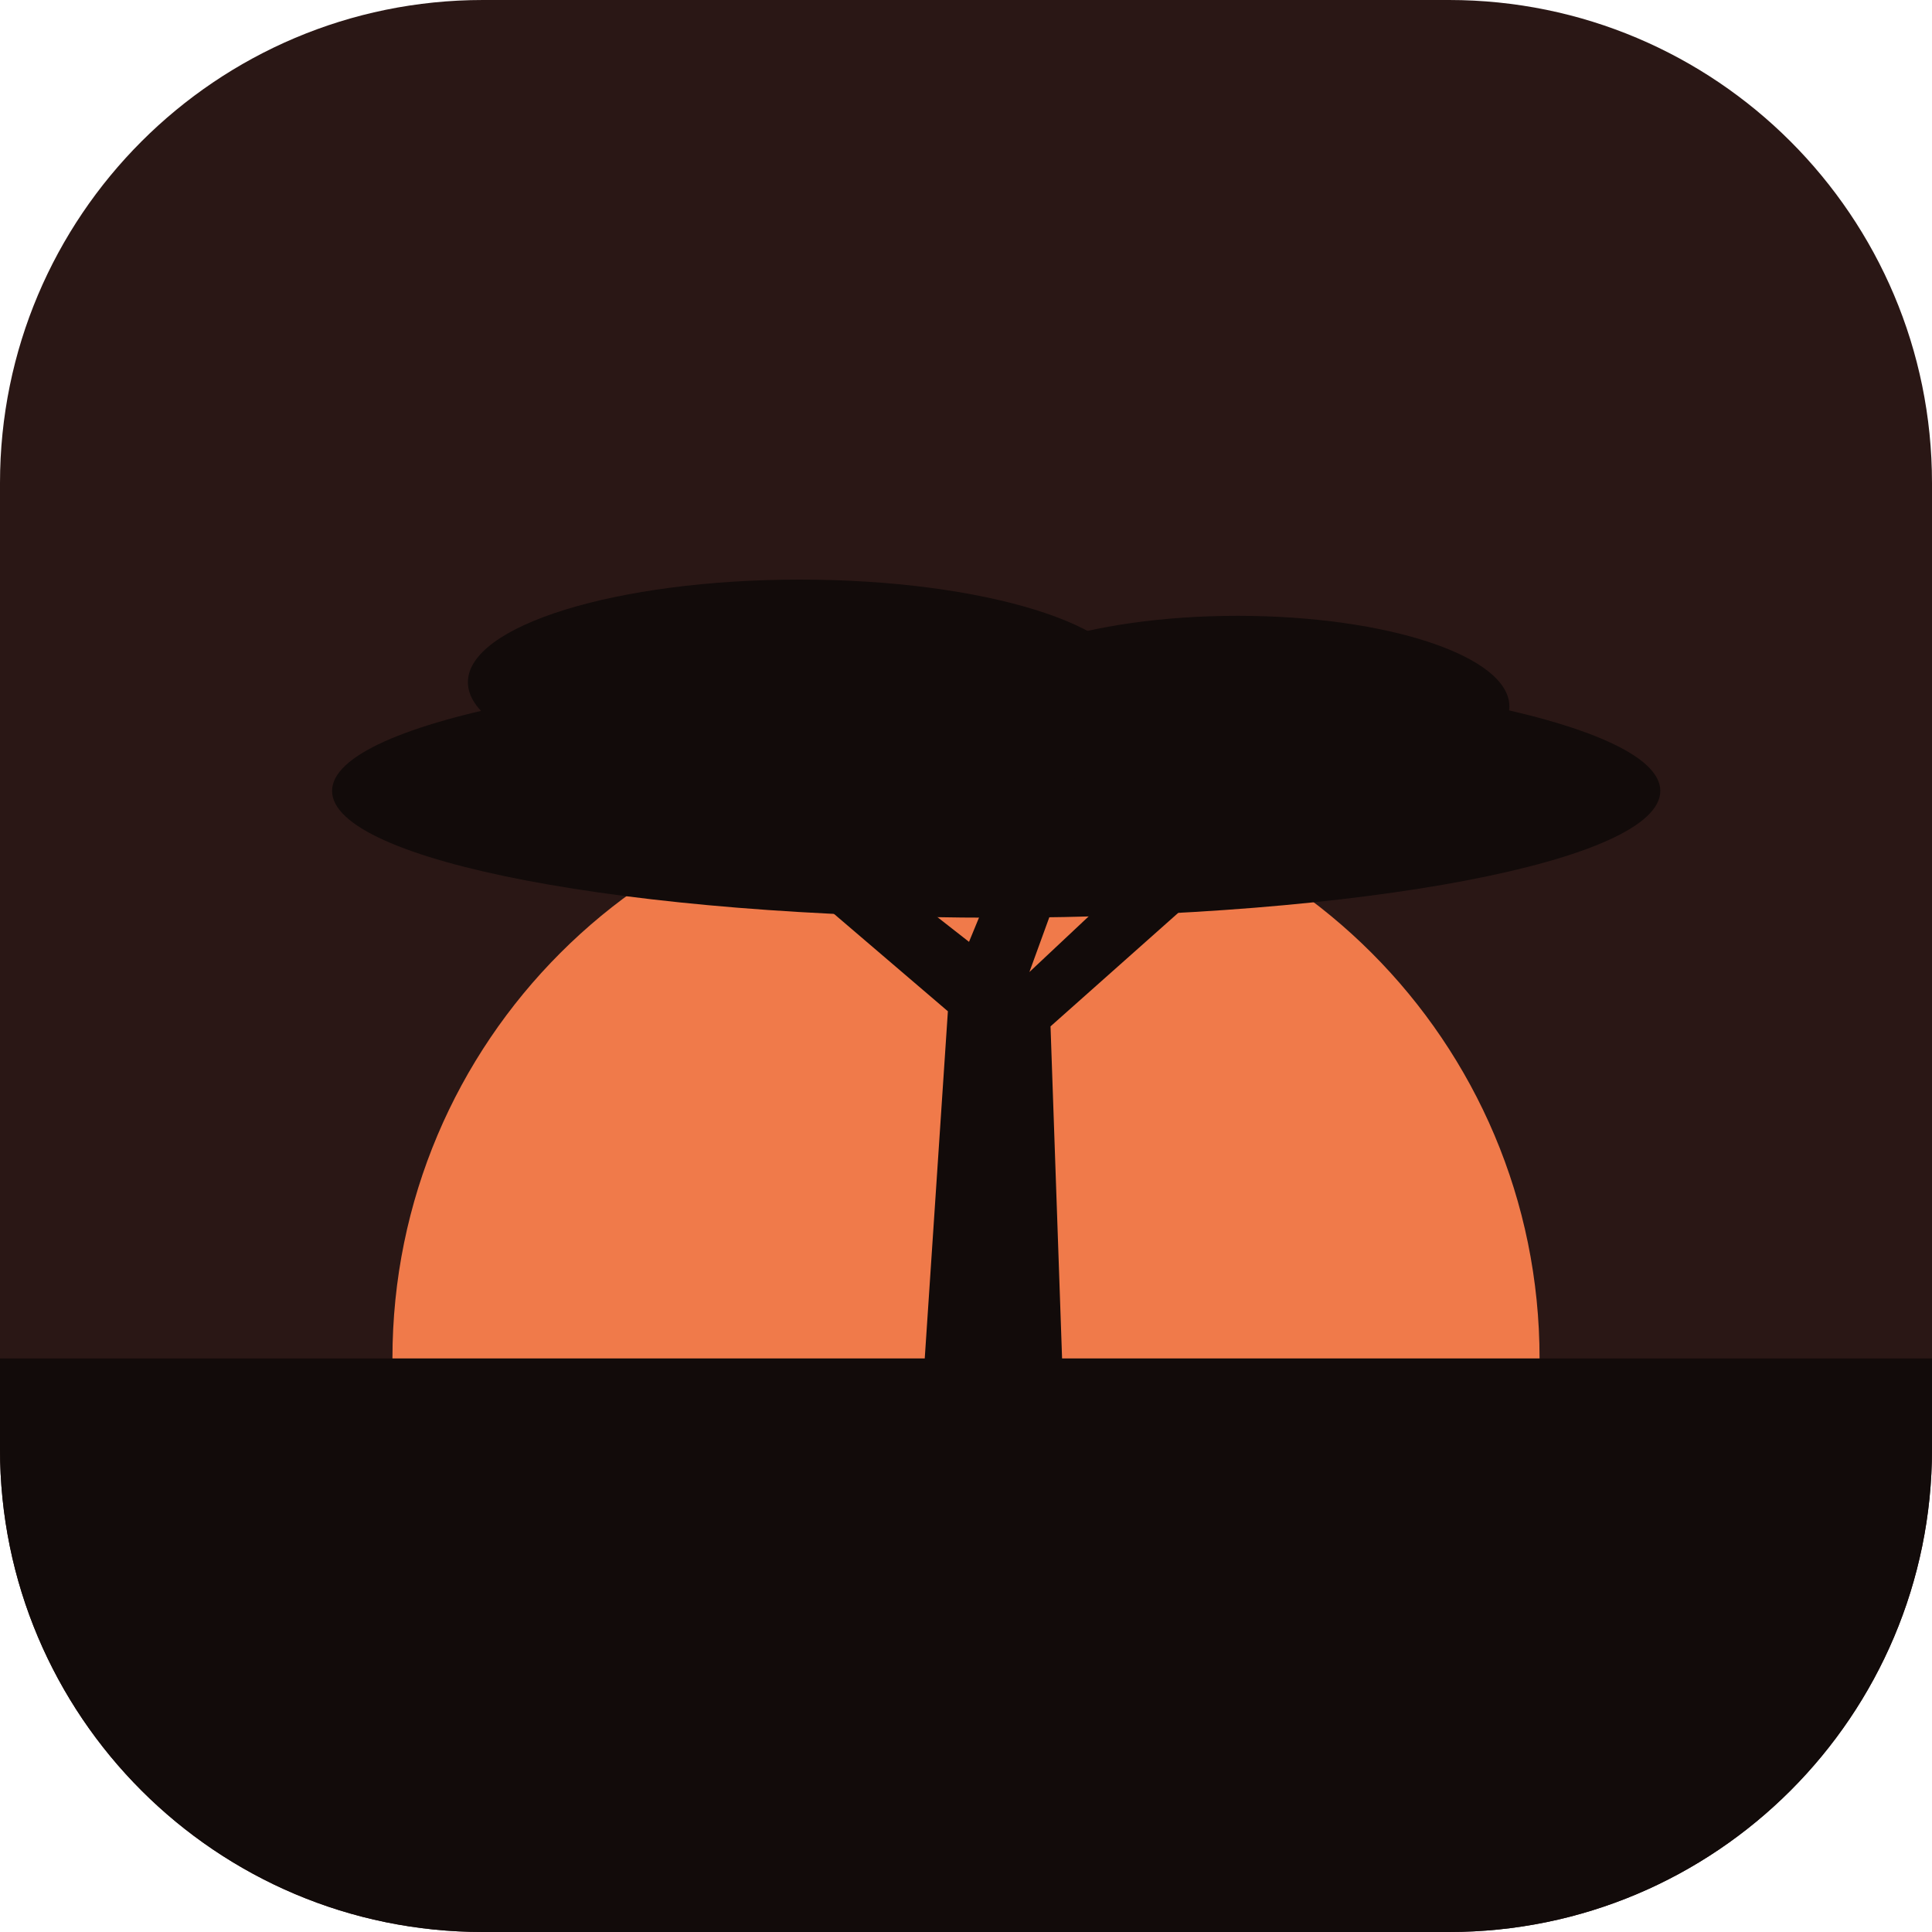
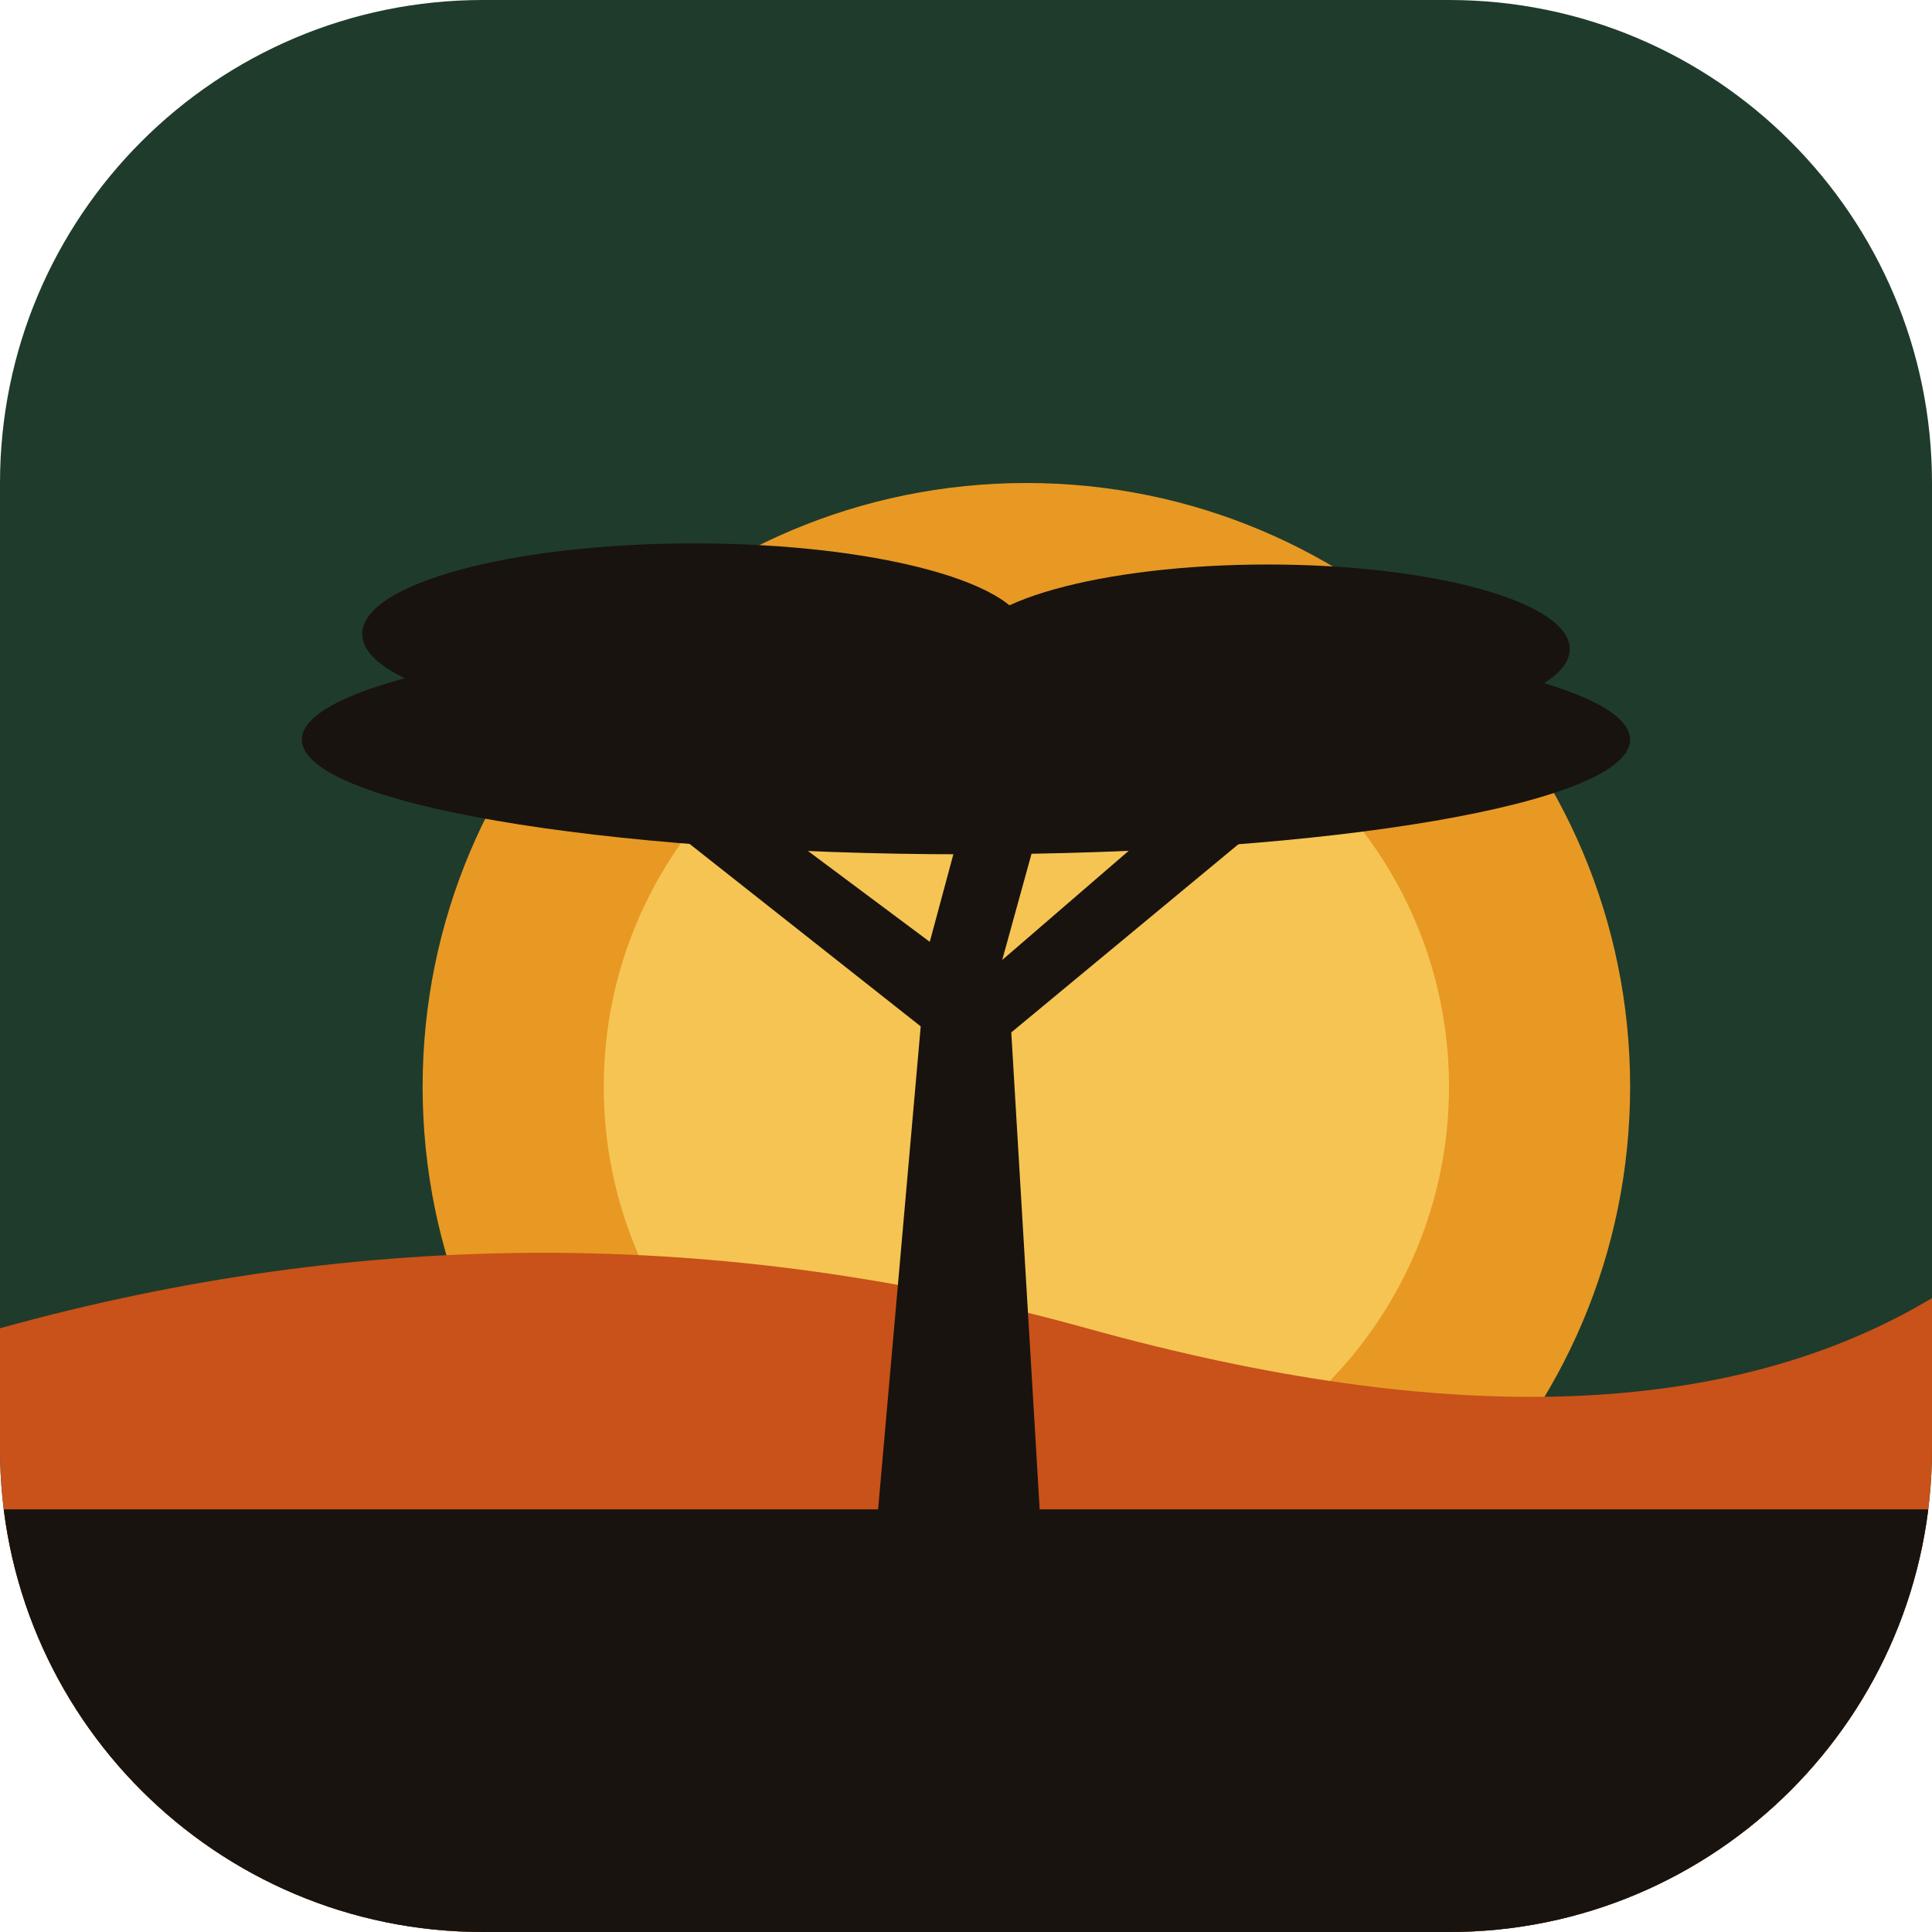
<svg xmlns="http://www.w3.org/2000/svg" viewBox="0 0 64 64">
-   <clipPath id="tile">
-     <rect width="64" height="64" rx="16" />
-   </clipPath>
-   <g clip-path="url(#tile)">
-     <rect width="64" height="64" fill="#2A1715" />
-     <circle cx="32" cy="45" r="19" fill="#F07A4A" />
-     <rect y="45" width="64" height="19" fill="#120B0A" />
-     <path fill="#120B0A" d="M30.6 45.5 31.4 33.5 24.5 27.6h3l4.6 3.6 1.4-3.4h2.2l-1.6 4.4 4.9-4.6h3l-7.2 6.4.4 11.5z" />
-     <ellipse cx="33" cy="26.2" rx="22" ry="4.2" fill="#120B0A" />
-     <ellipse cx="26.5" cy="22.6" rx="11" ry="3.4" fill="#120B0A" />
-     <ellipse cx="41" cy="23.4" rx="9" ry="3" fill="#120B0A" />
+   <defs>
+     <clipPath id="jambo-badge">
+       <rect width="64" height="64" rx="16" />
+     </clipPath>
+   </defs>
+   <g clip-path="url(#jambo-badge)">
+     <rect width="64" height="64" fill="#1F3B2C" />
+     <circle cx="34" cy="36" r="20" fill="#E89923" />
+     <circle cx="34" cy="36" r="14" fill="#F6C453" />
+     <path d="M0 44 Q18 39 36 44 T64 43 L64 64 L0 64 Z" fill="#C85219" />
+     <rect y="50" width="64" height="14" fill="#18130E" />
+     <path fill="#18130E" d="M29 51 L30.5 34 L21 26.5 L24.5 26.5 L30.8 31.2 L32.2 26 L34.8 26 L33.2 31.8 L40.5 25.5 L44 25.5 L33.5 34.2 L34.5 51 Z" />
+     <ellipse cx="32" cy="24.5" rx="22" ry="3.8" fill="#18130E" />
+     <ellipse cx="23" cy="21" rx="11" ry="3" fill="#18130E" />
+     <ellipse cx="42" cy="21.5" rx="10" ry="2.8" fill="#18130E" />
  </g>
</svg>
